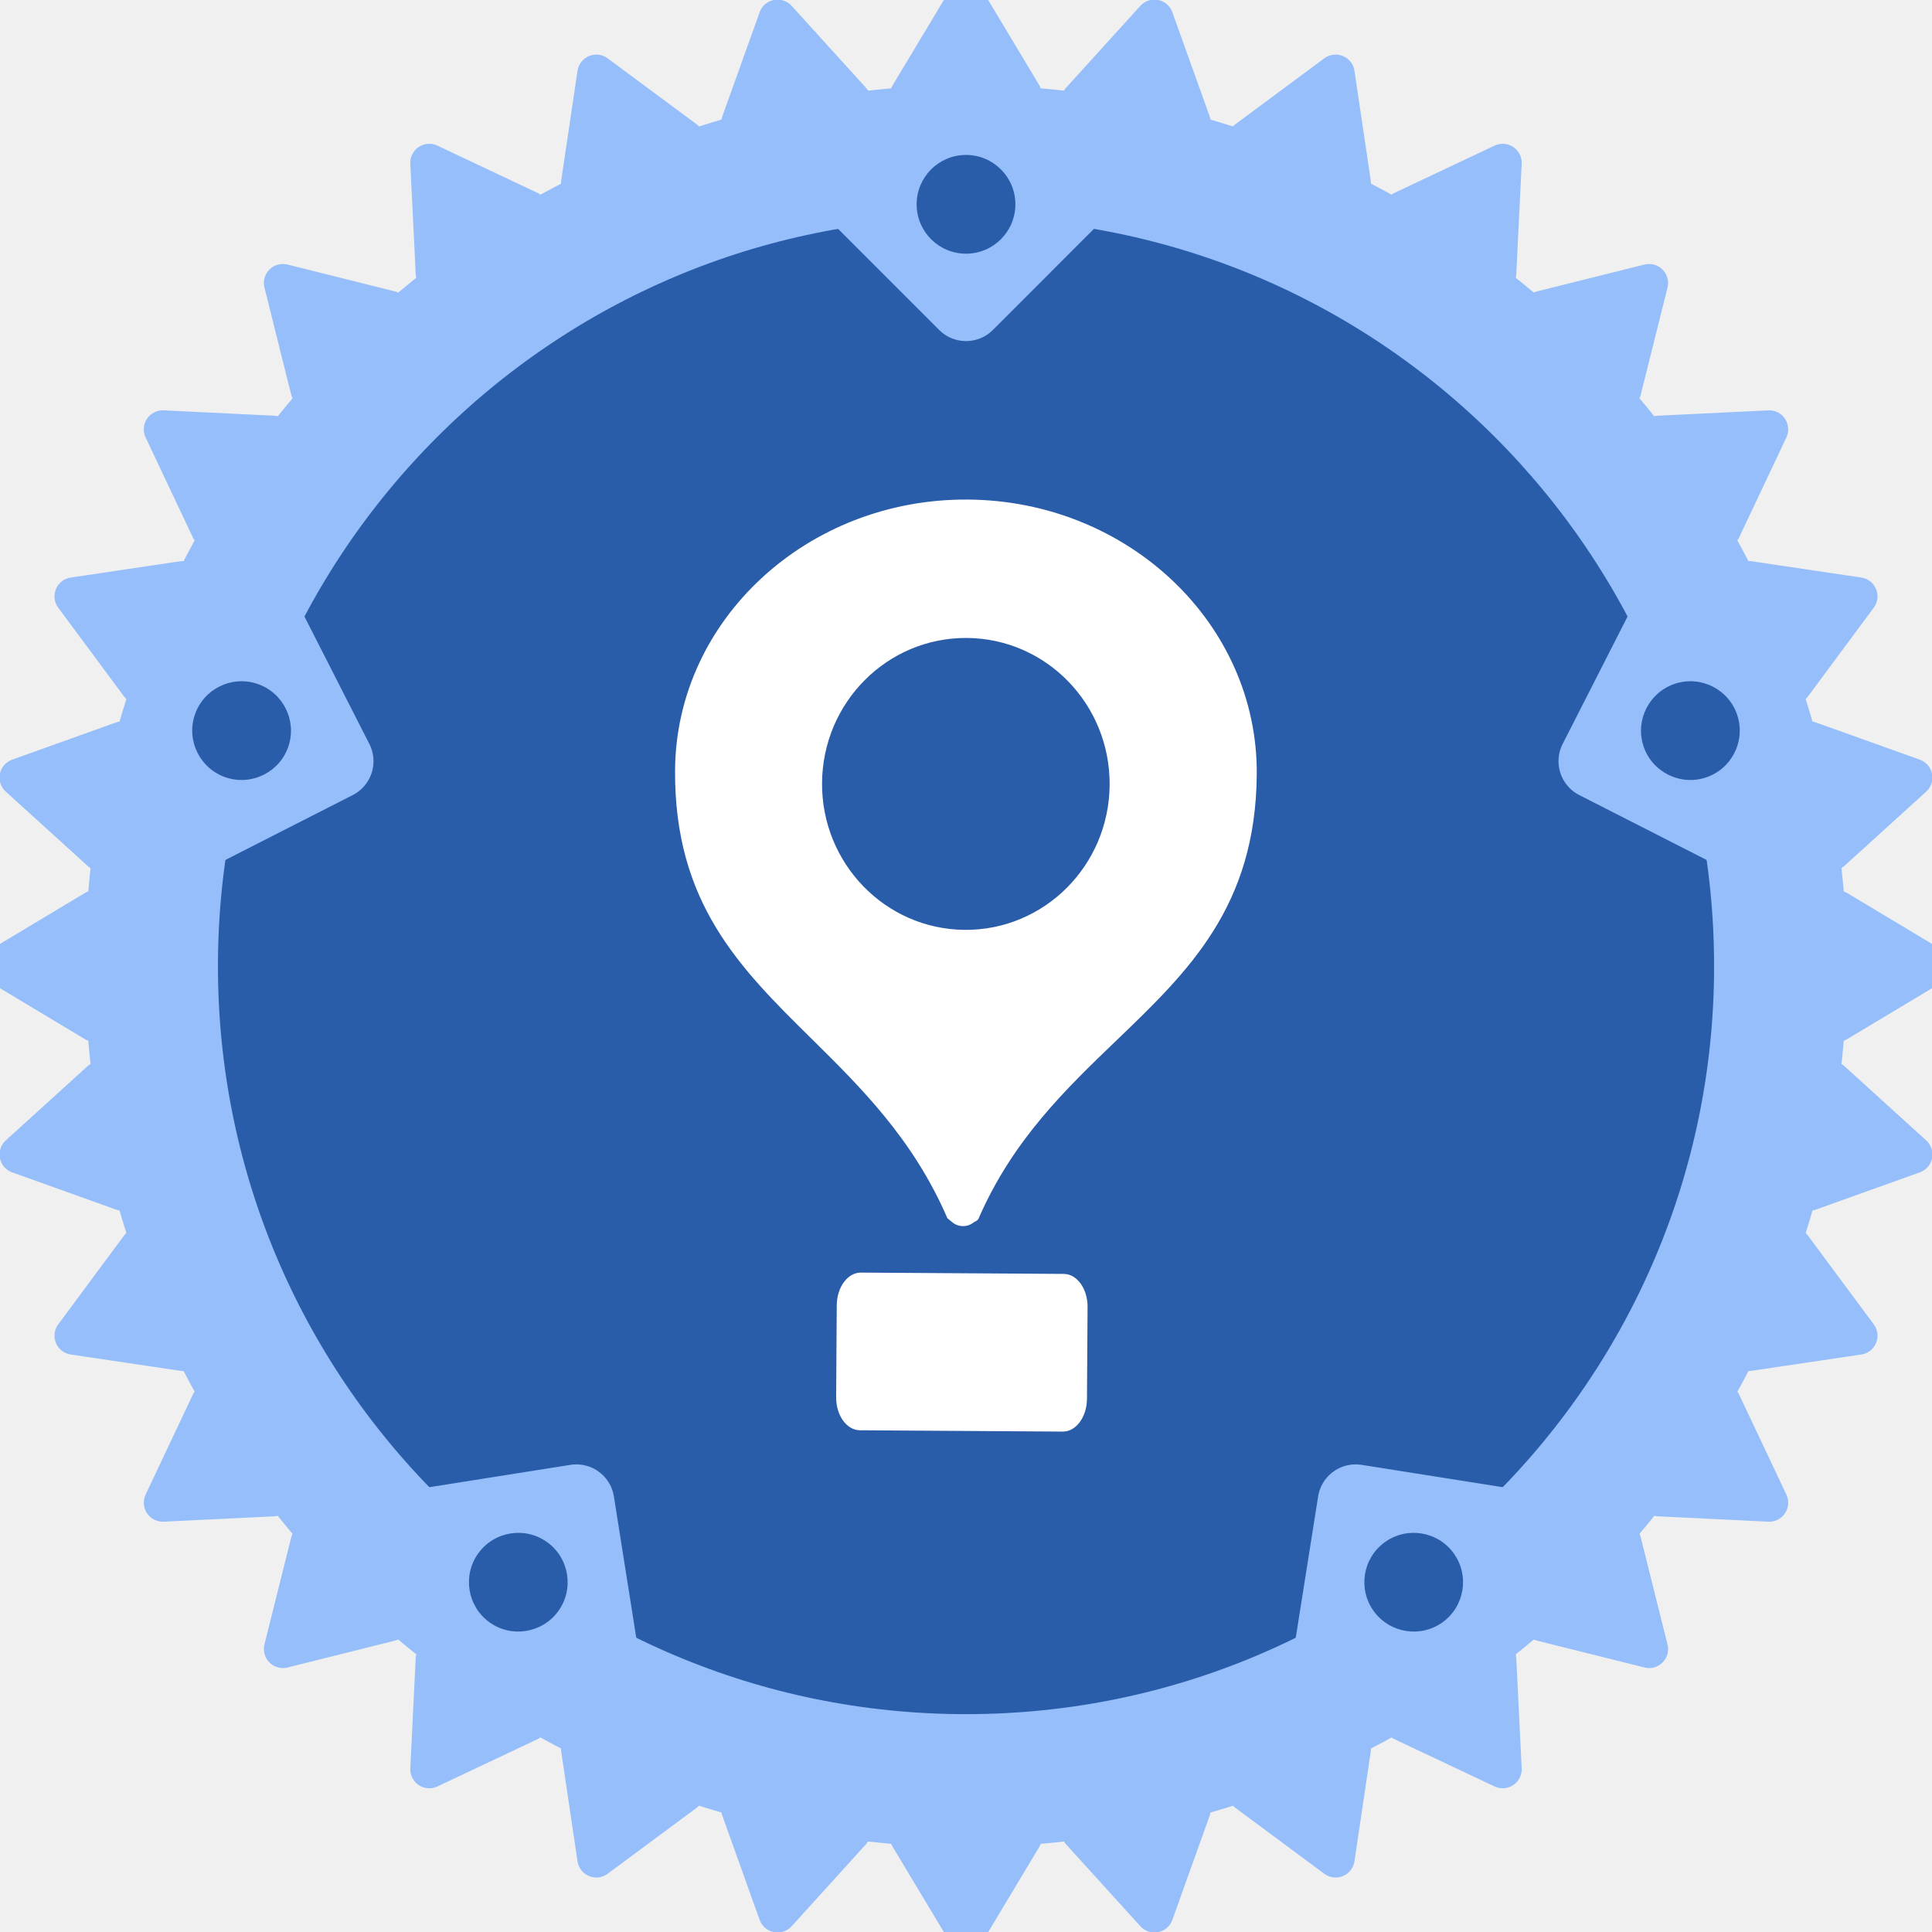
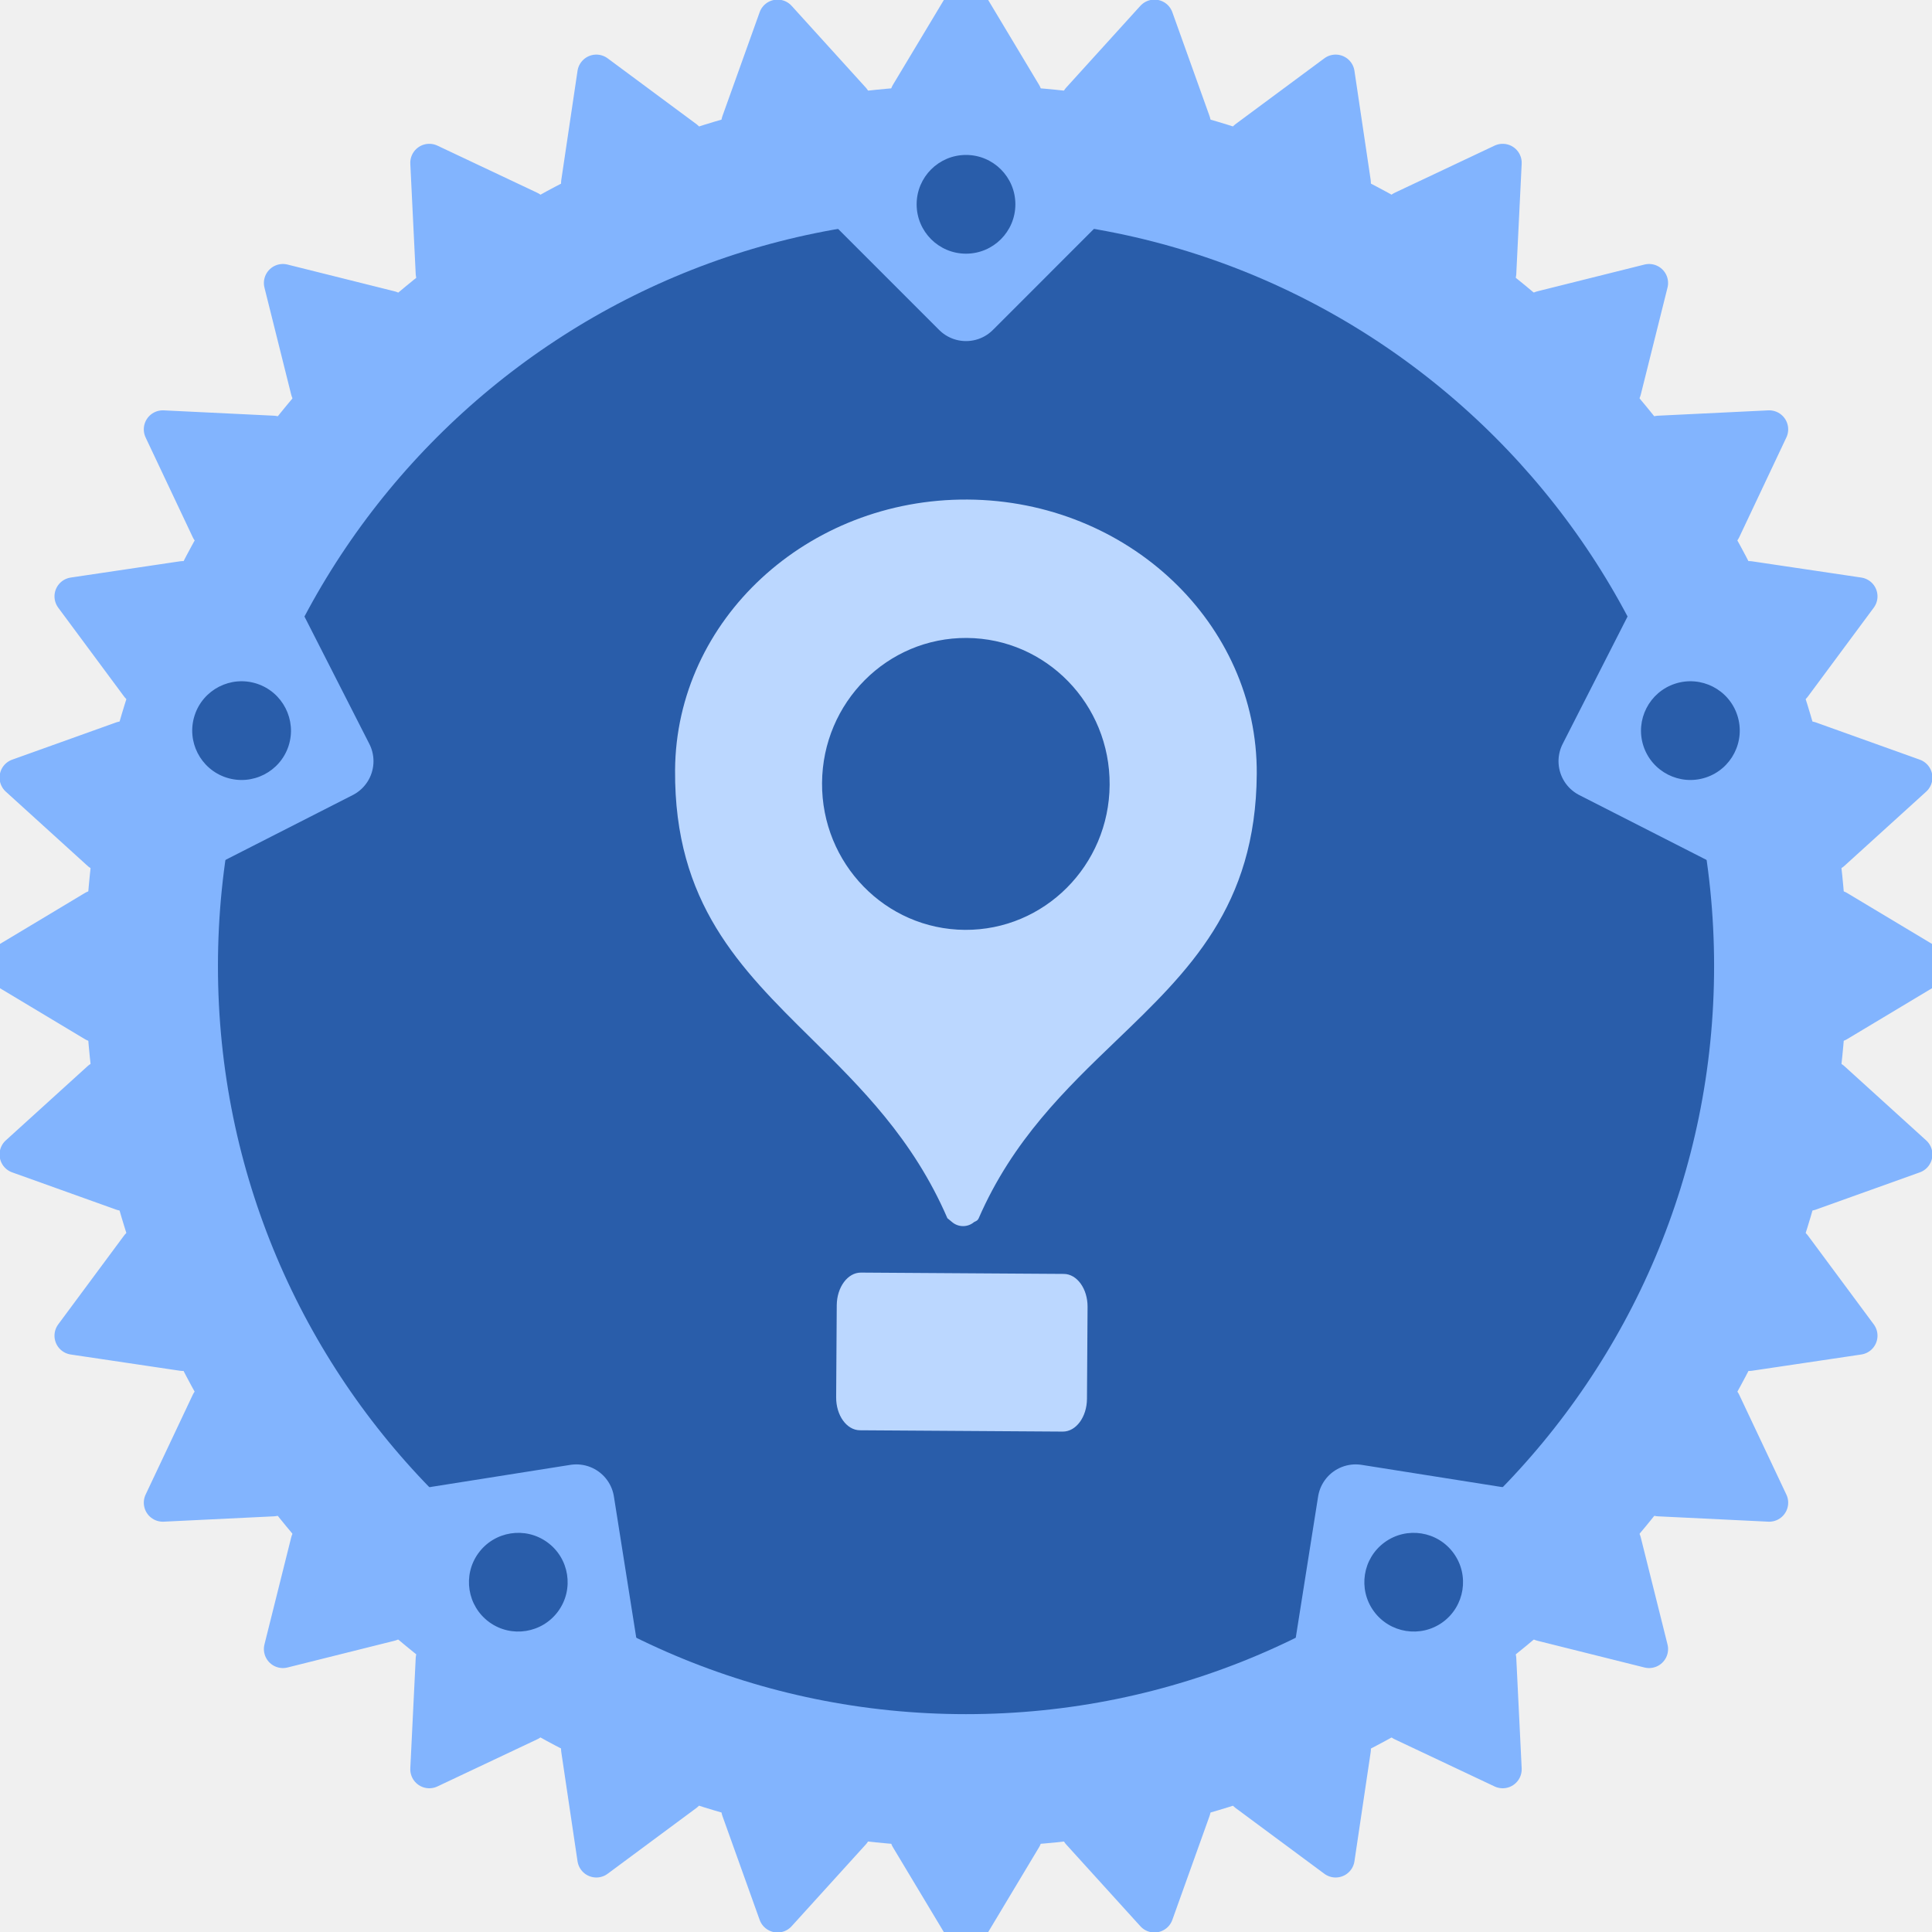
<svg xmlns="http://www.w3.org/2000/svg" width="534" height="534" fill="none" viewBox="0 0 534 534">
  <g clip-path="url(#a)">
    <path fill="#295DAA" d="M267.004 480.873c118.12 0 213.876-95.755 213.876-213.876 0-118.12-95.756-213.876-213.876-213.876-118.121 0-213.877 95.756-213.877 213.876 0 118.121 95.756 213.876 213.877 213.876Z" />
-     <path stroke="#95BEFA" stroke-width="36.699" d="M267.006 492.137c124.328 0 225.115-100.787 225.115-225.114 0-124.328-100.787-225.115-225.115-225.115-124.327 0-225.114 100.787-225.114 225.115 0 124.327 100.787 225.114 225.114 225.114Z" />
-     <path fill="#95BEFA" stroke="#95BEFA" stroke-linejoin="round" stroke-width="10.507" d="M507.823 282.72 534 267.02l-26.177-15.7v31.4Zm-7.696 46.666 28.735-10.294-22.598-20.512-6.137 30.806Zm-16.641 44.289 30.197-4.492-18.182-24.533-12.015 29.025Zm-24.976 40.187 30.487 1.477-13.035-27.593-17.452 26.116Zm-32.329 34.531 29.618 7.401-7.401-29.618-22.217 22.217Zm-38.449 27.591 27.608 13.035-1.492-30.486-26.116 17.451Zm-43.081 19.53 24.517 18.167 4.492-30.197-29.009 12.03Zm-46.078 10.75 20.512 22.614 10.294-28.735-30.806 6.121Zm-47.283 1.582 15.715 26.177 15.7-26.177H251.29Zm-46.672-7.703 10.294 28.735 20.512-22.614-30.806-6.121Zm-44.286-16.659 4.492 30.197 24.517-18.167-29.009-12.03Zm-40.184-24.951-1.492 30.486 27.608-13.035-26.116-17.451Zm-34.555-32.357-7.401 29.618 29.618-7.401-22.217-22.217Zm-27.558-38.43L45 415.339l30.486-1.477-17.451-26.116ZM38.496 344.65l-18.183 24.533 30.197 4.492-12.014-29.025ZM27.73 298.58l-22.6 20.512 28.736 10.294-6.137-30.806Zm-1.553-47.26L0 267.02l26.177 15.7v-31.4Zm7.689-46.697L5.13 214.917l22.598 20.512 6.137-30.806ZM50.51 160.34l-30.196 4.492 18.182 24.532L50.51 160.34Zm24.976-40.193-30.487-1.477 13.036 27.593 17.45-26.116ZM107.81 85.62l-29.618-7.401 7.4 29.618 22.218-22.218Zm38.454-27.583-27.608-13.035 1.492 30.486 26.116-17.45Zm43.077-19.527-24.517-18.166-4.492 30.197 29.009-12.03Zm46.083-10.754L214.912 5.143l-10.294 28.735 30.806-6.122Zm47.281-1.579L267.005 0 251.29 26.177h31.415Zm46.674 7.701L319.085 5.143l-20.512 22.613 30.806 6.122ZM373.66 50.54l-4.492-30.196-24.517 18.167 29.009 12.03Zm40.188 24.948 1.492-30.486-27.608 13.035 26.116 17.451Zm34.55 32.349 7.401-29.618-29.618 7.4 22.217 22.218Zm27.564 38.426 13.035-27.593-30.487 1.477 17.452 26.116Zm19.539 43.101 18.182-24.532-30.197-4.492 12.015 29.024Zm10.763 46.065 22.598-20.512-28.735-10.294 6.137 30.806Z" />
-     <path fill="#95BEFA" stroke="#95BEFA" stroke-linejoin="round" stroke-width="21.015" d="m230.353 47.113 36.653 36.654 36.639-36.654h-73.292Zm234.45 117.094-23.527 46.186 46.171 23.527-22.644-69.713Zm-38.904 259.156-51.196-8.101-8.101 51.181 59.297-43.08Zm-258.496 43.08-8.101-51.181-51.196 8.101 59.297 43.08ZM46.555 233.92l46.17-23.527L69.2 164.207 46.555 233.92Z" />
+     <path stroke="#82B4FE" stroke-width="36.699" d="M267.006 492.137c124.328 0 225.115-100.787 225.115-225.114 0-124.328-100.787-225.115-225.115-225.115-124.327 0-225.114 100.787-225.114 225.115 0 124.327 100.787 225.114 225.114 225.114Z" />
+     <path fill="#82B4FE" stroke="#82B4FE" stroke-linejoin="round" stroke-width="10.507" d="M507.823 282.72 534 267.02l-26.177-15.7v31.4Zm-7.696 46.666 28.735-10.294-22.598-20.512-6.137 30.806Zm-16.641 44.289 30.197-4.492-18.182-24.533-12.015 29.025Zm-24.976 40.187 30.487 1.477-13.035-27.593-17.452 26.116Zm-32.329 34.531 29.618 7.401-7.401-29.618-22.217 22.217Zm-38.449 27.591 27.608 13.035-1.492-30.486-26.116 17.451Zm-43.081 19.53 24.517 18.167 4.492-30.197-29.009 12.03Zm-46.078 10.75 20.512 22.614 10.294-28.735-30.806 6.121Zm-47.283 1.582 15.715 26.177 15.7-26.177H251.29Zm-46.672-7.703 10.294 28.735 20.512-22.614-30.806-6.121Zm-44.286-16.659 4.492 30.197 24.517-18.167-29.009-12.03Zm-40.184-24.951-1.492 30.486 27.608-13.035-26.116-17.451Zm-34.555-32.357-7.401 29.618 29.618-7.401-22.217-22.217Zm-27.558-38.43L45 415.339l30.486-1.477-17.451-26.116ZM38.496 344.65l-18.183 24.533 30.197 4.492-12.014-29.025ZM27.73 298.58l-22.6 20.512 28.736 10.294-6.137-30.806Zm-1.553-47.26L0 267.02l26.177 15.7v-31.4Zm7.689-46.697L5.13 214.917l22.598 20.512 6.137-30.806ZM50.51 160.34l-30.196 4.492 18.182 24.532L50.51 160.34Zm24.976-40.193-30.487-1.477 13.036 27.593 17.45-26.116ZM107.81 85.62l-29.618-7.401 7.4 29.618 22.218-22.218Zm38.454-27.583-27.608-13.035 1.492 30.486 26.116-17.45Zm43.077-19.527-24.517-18.166-4.492 30.197 29.009-12.03Zm46.083-10.754L214.912 5.143l-10.294 28.735 30.806-6.122Zm47.281-1.579L267.005 0 251.29 26.177h31.415Zm46.674 7.701L319.085 5.143l-20.512 22.613 30.806 6.122ZM373.66 50.54l-4.492-30.196-24.517 18.167 29.009 12.03Zm40.188 24.948 1.492-30.486-27.608 13.035 26.116 17.451Zm34.55 32.349 7.401-29.618-29.618 7.4 22.217 22.218Zm27.564 38.426 13.035-27.593-30.487 1.477 17.452 26.116Zm19.539 43.101 18.182-24.532-30.197-4.492 12.015 29.024Zm10.763 46.065 22.598-20.512-28.735-10.294 6.137 30.806Z" />
+     <path fill="#82B4FE" stroke="#82B4FE" stroke-linejoin="round" stroke-width="21.015" d="m230.353 47.113 36.653 36.654 36.639-36.654h-73.292Zm234.45 117.094-23.527 46.186 46.171 23.527-22.644-69.713Zm-38.904 259.156-51.196-8.101-8.101 51.181 59.297-43.08Zm-258.496 43.08-8.101-51.181-51.196 8.101 59.297 43.08ZM46.555 233.92l46.17-23.527L69.2 164.207 46.555 233.92Z" />
    <path fill="#295DAA" d="M267.003 70.117c7.535 0 13.644-6.11 13.644-13.645 0-7.535-6.109-13.644-13.644-13.644-7.536 0-13.645 6.109-13.645 13.644 0 7.536 6.109 13.645 13.645 13.645Z" />
    <path fill="#295DAA" fill-rule="evenodd" d="M53.799 197.724c2.315-7.157 10.02-11.086 17.192-8.756 7.157 2.33 11.086 10.036 8.772 17.193-2.33 7.157-10.036 11.086-17.208 8.756-7.157-2.33-11.086-10.035-8.756-17.193Zm81.44 250.638c-6.091-4.432-7.447-12.974-3.015-19.066 4.431-6.091 12.959-7.446 19.05-3.015 6.091 4.416 7.446 12.959 3.015 19.05-4.431 6.092-12.974 7.447-19.05 3.031Zm344.956-250.638c2.33 7.158-1.599 14.863-8.756 17.193-7.173 2.33-14.878-1.599-17.208-8.756-2.315-7.157 1.614-14.863 8.771-17.193 7.173-2.33 14.878 1.599 17.193 8.756Zm-81.422 250.638c-6.091 4.416-14.634 3.061-19.065-3.031-4.432-6.091-3.076-14.634 3.015-19.05 6.091-4.431 14.634-3.076 19.05 3.015 4.431 6.092 3.076 14.634-3 19.066Z" clip-rule="evenodd" />
-     <path fill="#fff" fill-rule="evenodd" d="M267.466 138.076c-44.329-.289-80.608 33.261-80.878 74.783-.24 36.766 17.941 54.715 37.628 74.152 13.725 13.55 28.182 27.823 37.642 49.699l.001.001c.638.518 1.063.864 1.246 1.027a4.644 4.644 0 0 0 3.054 1.156 4.65 4.65 0 0 0 3.07-1.116c.05-.044.14-.083.252-.13.305-.132.77-.331 1.01-.884 9.427-21.666 24.09-35.747 38.093-49.193 19.94-19.148 38.542-37.011 38.781-73.666.27-41.522-35.57-75.541-79.899-75.829Zm-.772 118.936c21.95.143 39.862-17.803 40.007-40.083.145-22.28-17.532-40.457-39.482-40.6-21.95-.143-39.862 17.803-40.007 40.083-.145 22.28 17.532 40.457 39.482 40.6Zm-28.729 94.73c-3.662-.023-6.657 4.026-6.69 9.045l-.165 25.405c-.033 5.019 2.909 9.108 6.572 9.131l56.064.365c3.662.024 6.657-4.026 6.69-9.045l.165-25.405c.033-5.019-2.91-9.107-6.572-9.131l-56.064-.365Zm48.537 16.324-41.219-.268-.075 11.566 41.219.269.075-11.567Z" clip-rule="evenodd" />
-     <path fill="#fff" d="m241.974 363.537 47.654.31-.13 19.917-47.654-.31z" />
+     <path fill="#BBD7FF" fill-rule="evenodd" d="M267.466 138.076c-44.329-.289-80.608 33.261-80.878 74.783-.24 36.766 17.941 54.715 37.628 74.152 13.725 13.55 28.182 27.823 37.642 49.699l.001.001c.638.518 1.063.864 1.246 1.027a4.644 4.644 0 0 0 3.054 1.156 4.65 4.65 0 0 0 3.07-1.116c.05-.044.14-.083.252-.13.305-.132.77-.331 1.01-.884 9.427-21.666 24.09-35.747 38.093-49.193 19.94-19.148 38.542-37.011 38.781-73.666.27-41.522-35.57-75.541-79.899-75.829Zm-.772 118.936c21.95.143 39.862-17.803 40.007-40.083.145-22.28-17.532-40.457-39.482-40.6-21.95-.143-39.862 17.803-40.007 40.083-.145 22.28 17.532 40.457 39.482 40.6Zm-28.729 94.73c-3.662-.023-6.657 4.026-6.69 9.045l-.165 25.405c-.033 5.019 2.909 9.108 6.572 9.131l56.064.365c3.662.024 6.657-4.026 6.69-9.045l.165-25.405c.033-5.019-2.91-9.107-6.572-9.131l-56.064-.365Zm48.537 16.324-41.219-.268-.075 11.566 41.219.269.075-11.567Z" clip-rule="evenodd" />
+     <path fill="#BBD7FF" d="m241.974 363.537 47.654.31-.13 19.917-47.654-.31z" />
  </g>
  <defs>
    <clipPath id="a">
      <path fill="#fff" d="M0 0h534v534H0z" />
    </clipPath>
  </defs>
</svg>
